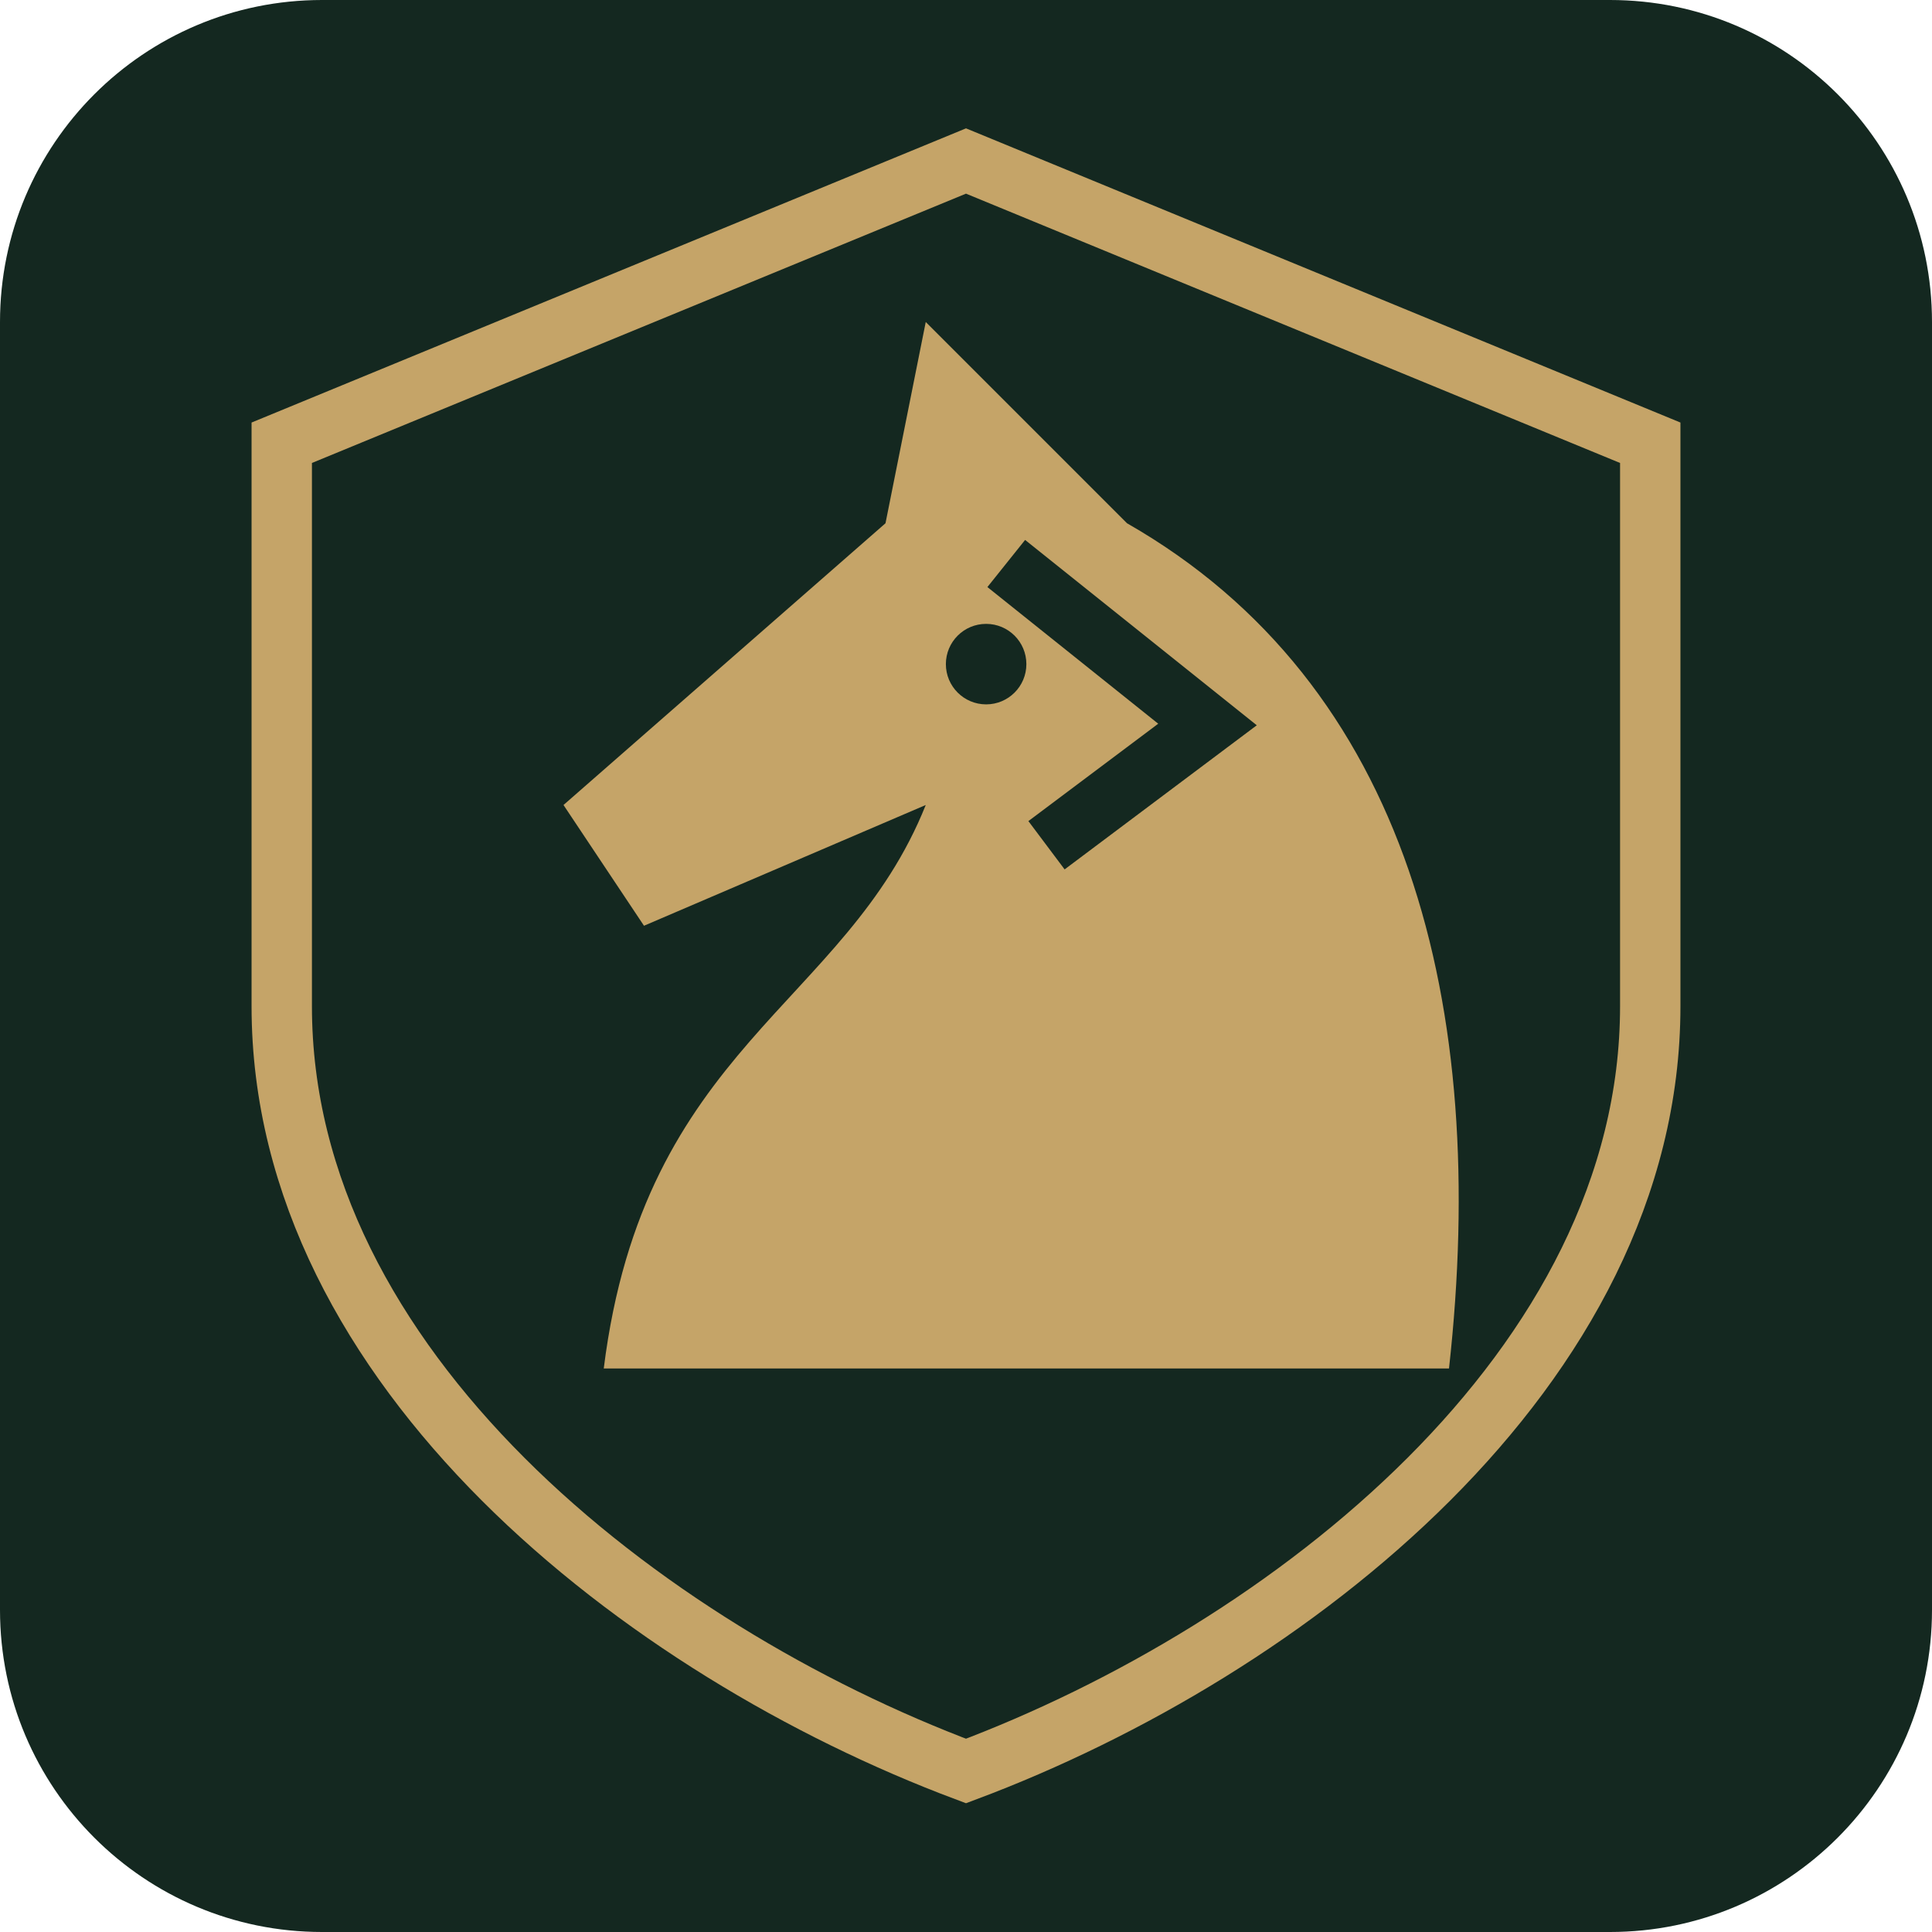
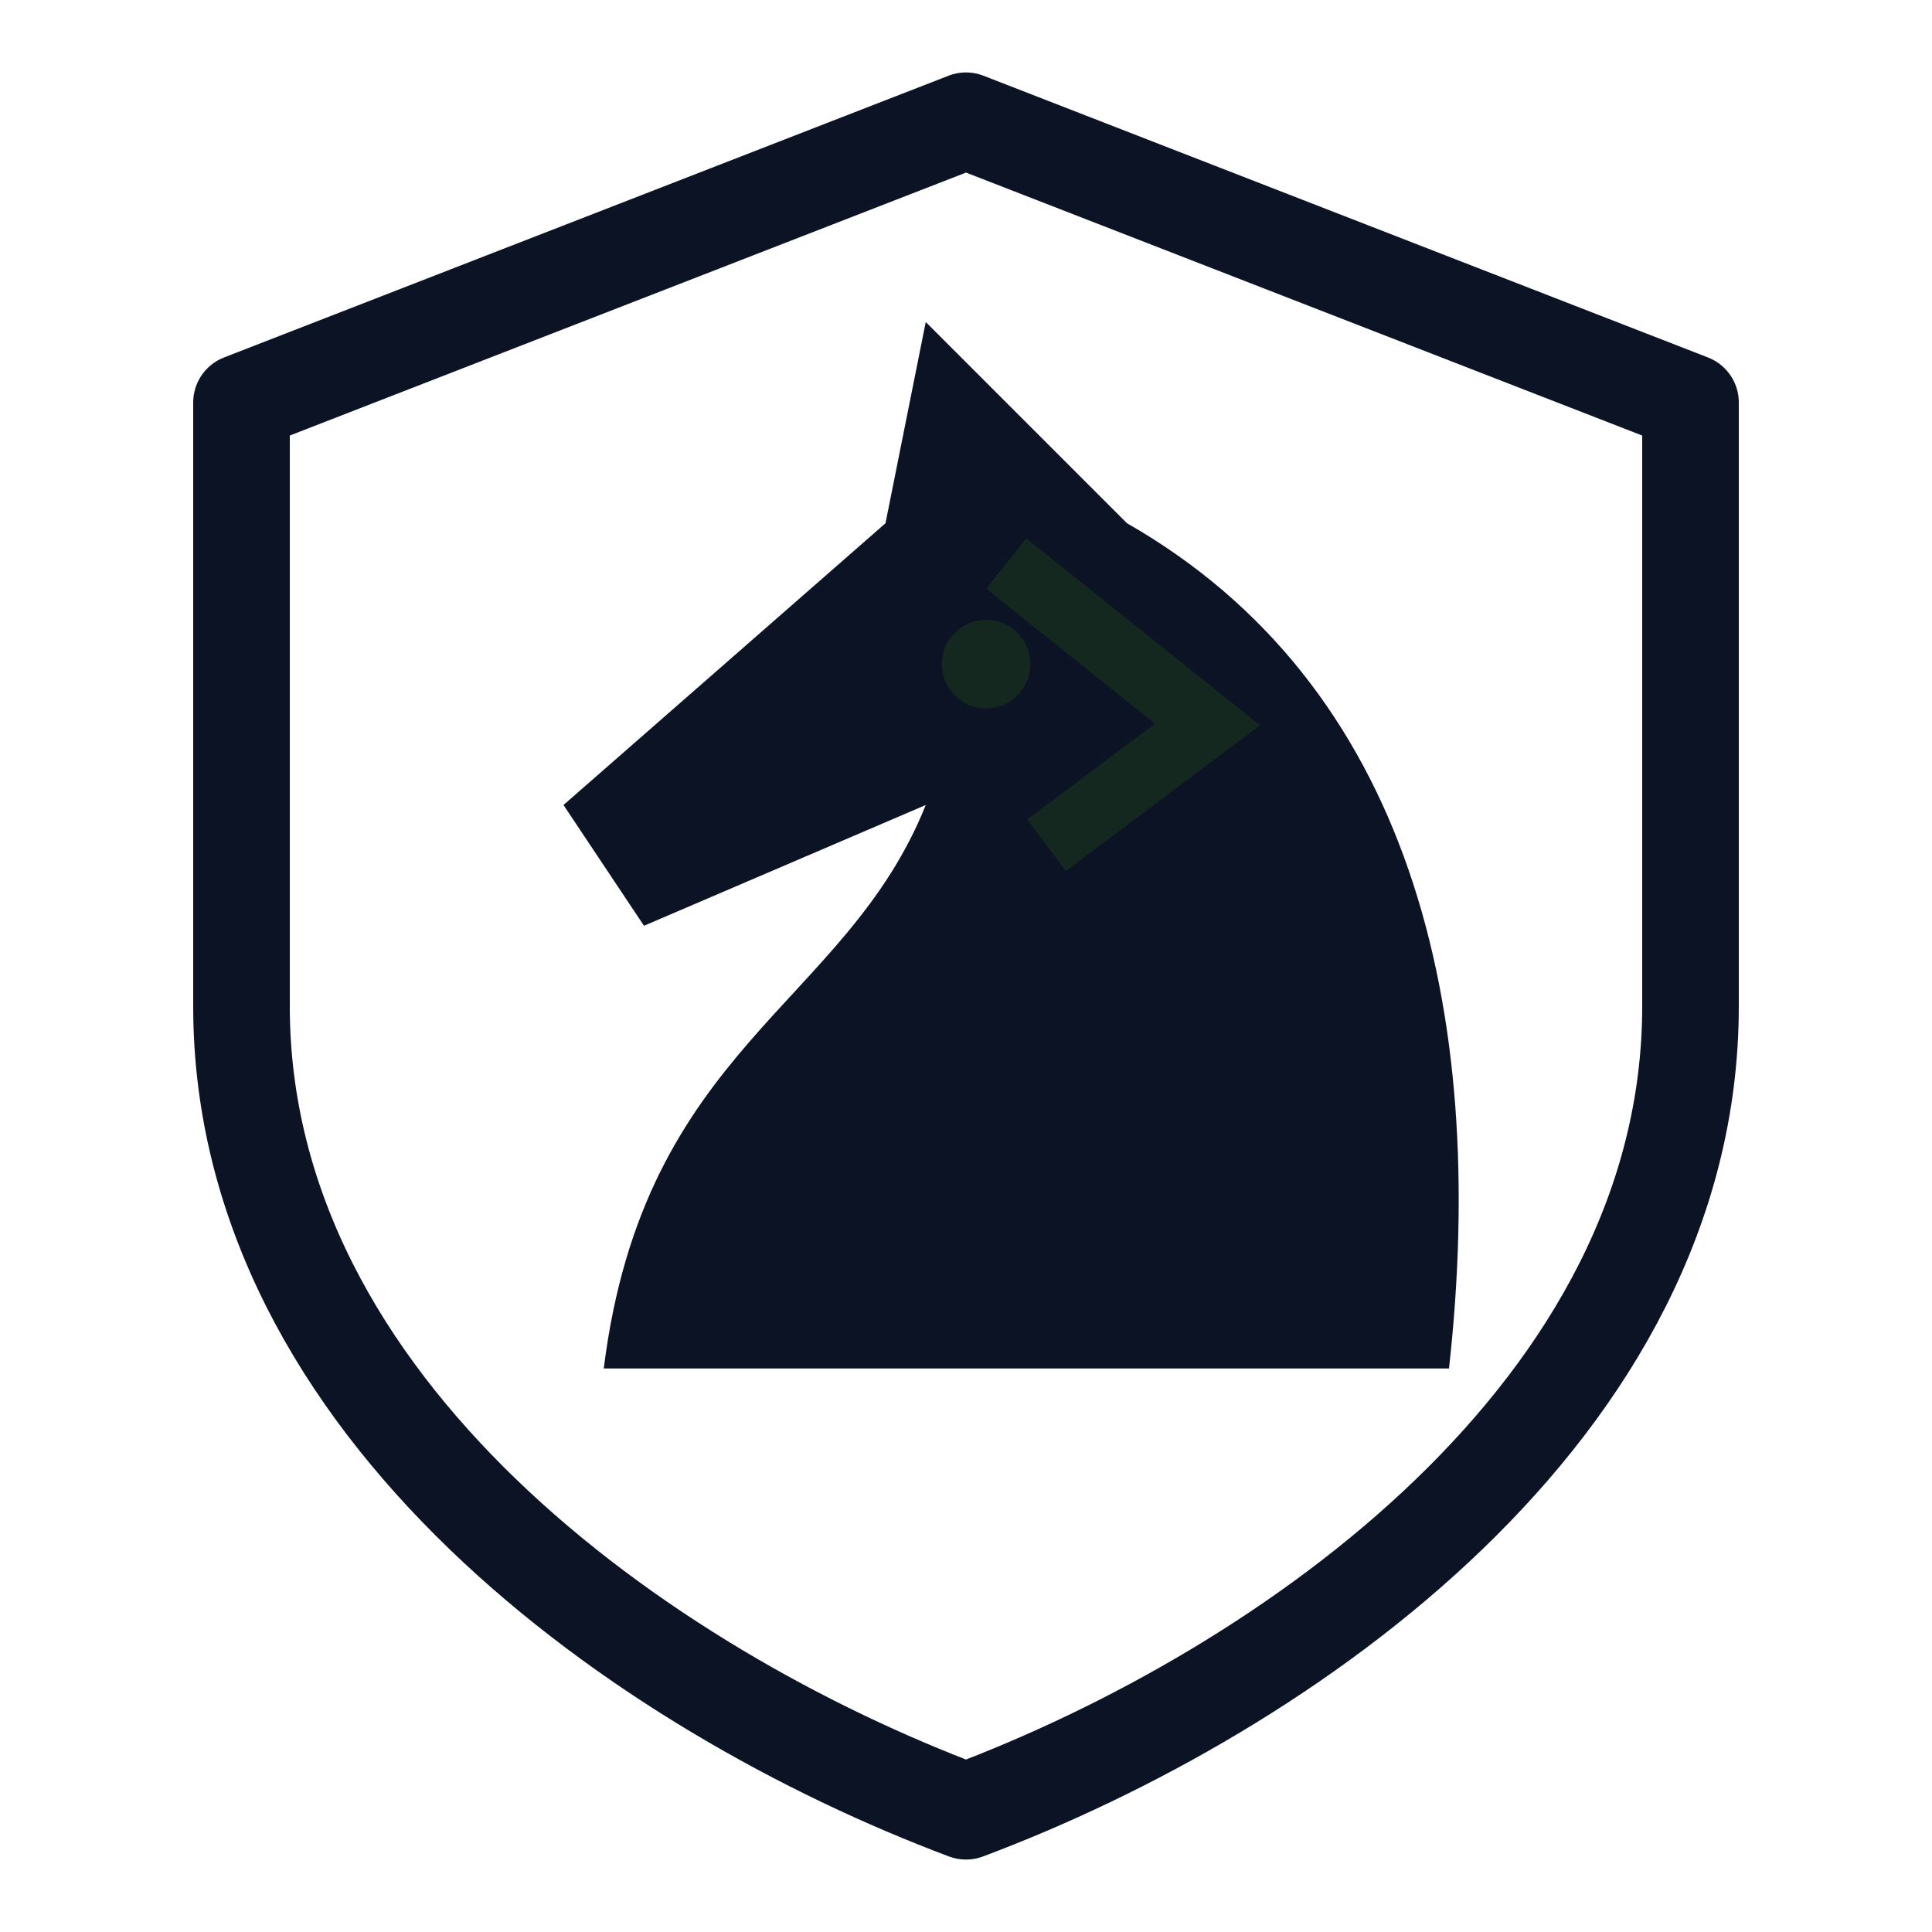
<svg xmlns="http://www.w3.org/2000/svg" viewBox="0 0 48 48">
-   <rect width="48" height="48" rx="8" fill="#142820" />
-   <path d="M24 4 41 11v14c0 9-9 16-17 19C16 41 7 34 7 25V11Z" fill="none" stroke="#c5a468" stroke-width="1.5" />
-   <path d="M15 34c1-8 6-9 8-14l-7 3-2-3 8-7 1-5 5 5c7 4 9 12 8 21Z" fill="#c5a468" />
-   <path d="m25 14 5 4-4 3" fill="none" stroke="#142820" stroke-width="1.5" />
-   <circle cx="24.5" cy="16.5" r="1" fill="#142820" />
+   <style>.a{fill:none;stroke:#0b1324}.b{fill:#0b1324}.c{fill:none;stroke:#142820}.d{fill:#142820}@media (prefers-color-scheme:dark){.a{stroke:#ecf5ef}.b{fill:#ecf5ef}}</style>
+   <path class="a" stroke-width="2.4" stroke-linejoin="round" d="M24 3 42 10v15c0 10-10 17-18 20C16 42 6 35 6 25V10L24 3Z" />
+   <path class="b" d="M15 34c1-8 6-9 8-14l-7 3-2-3 8-7 1-5 5 5c7 4 9 12 8 21H15Z" />
+   <path class="c" stroke-width="1.6" d="m25 14 5 4-4 3" />
+   <circle class="d" cx="24.5" cy="16.5" r="1.1" />
</svg>
